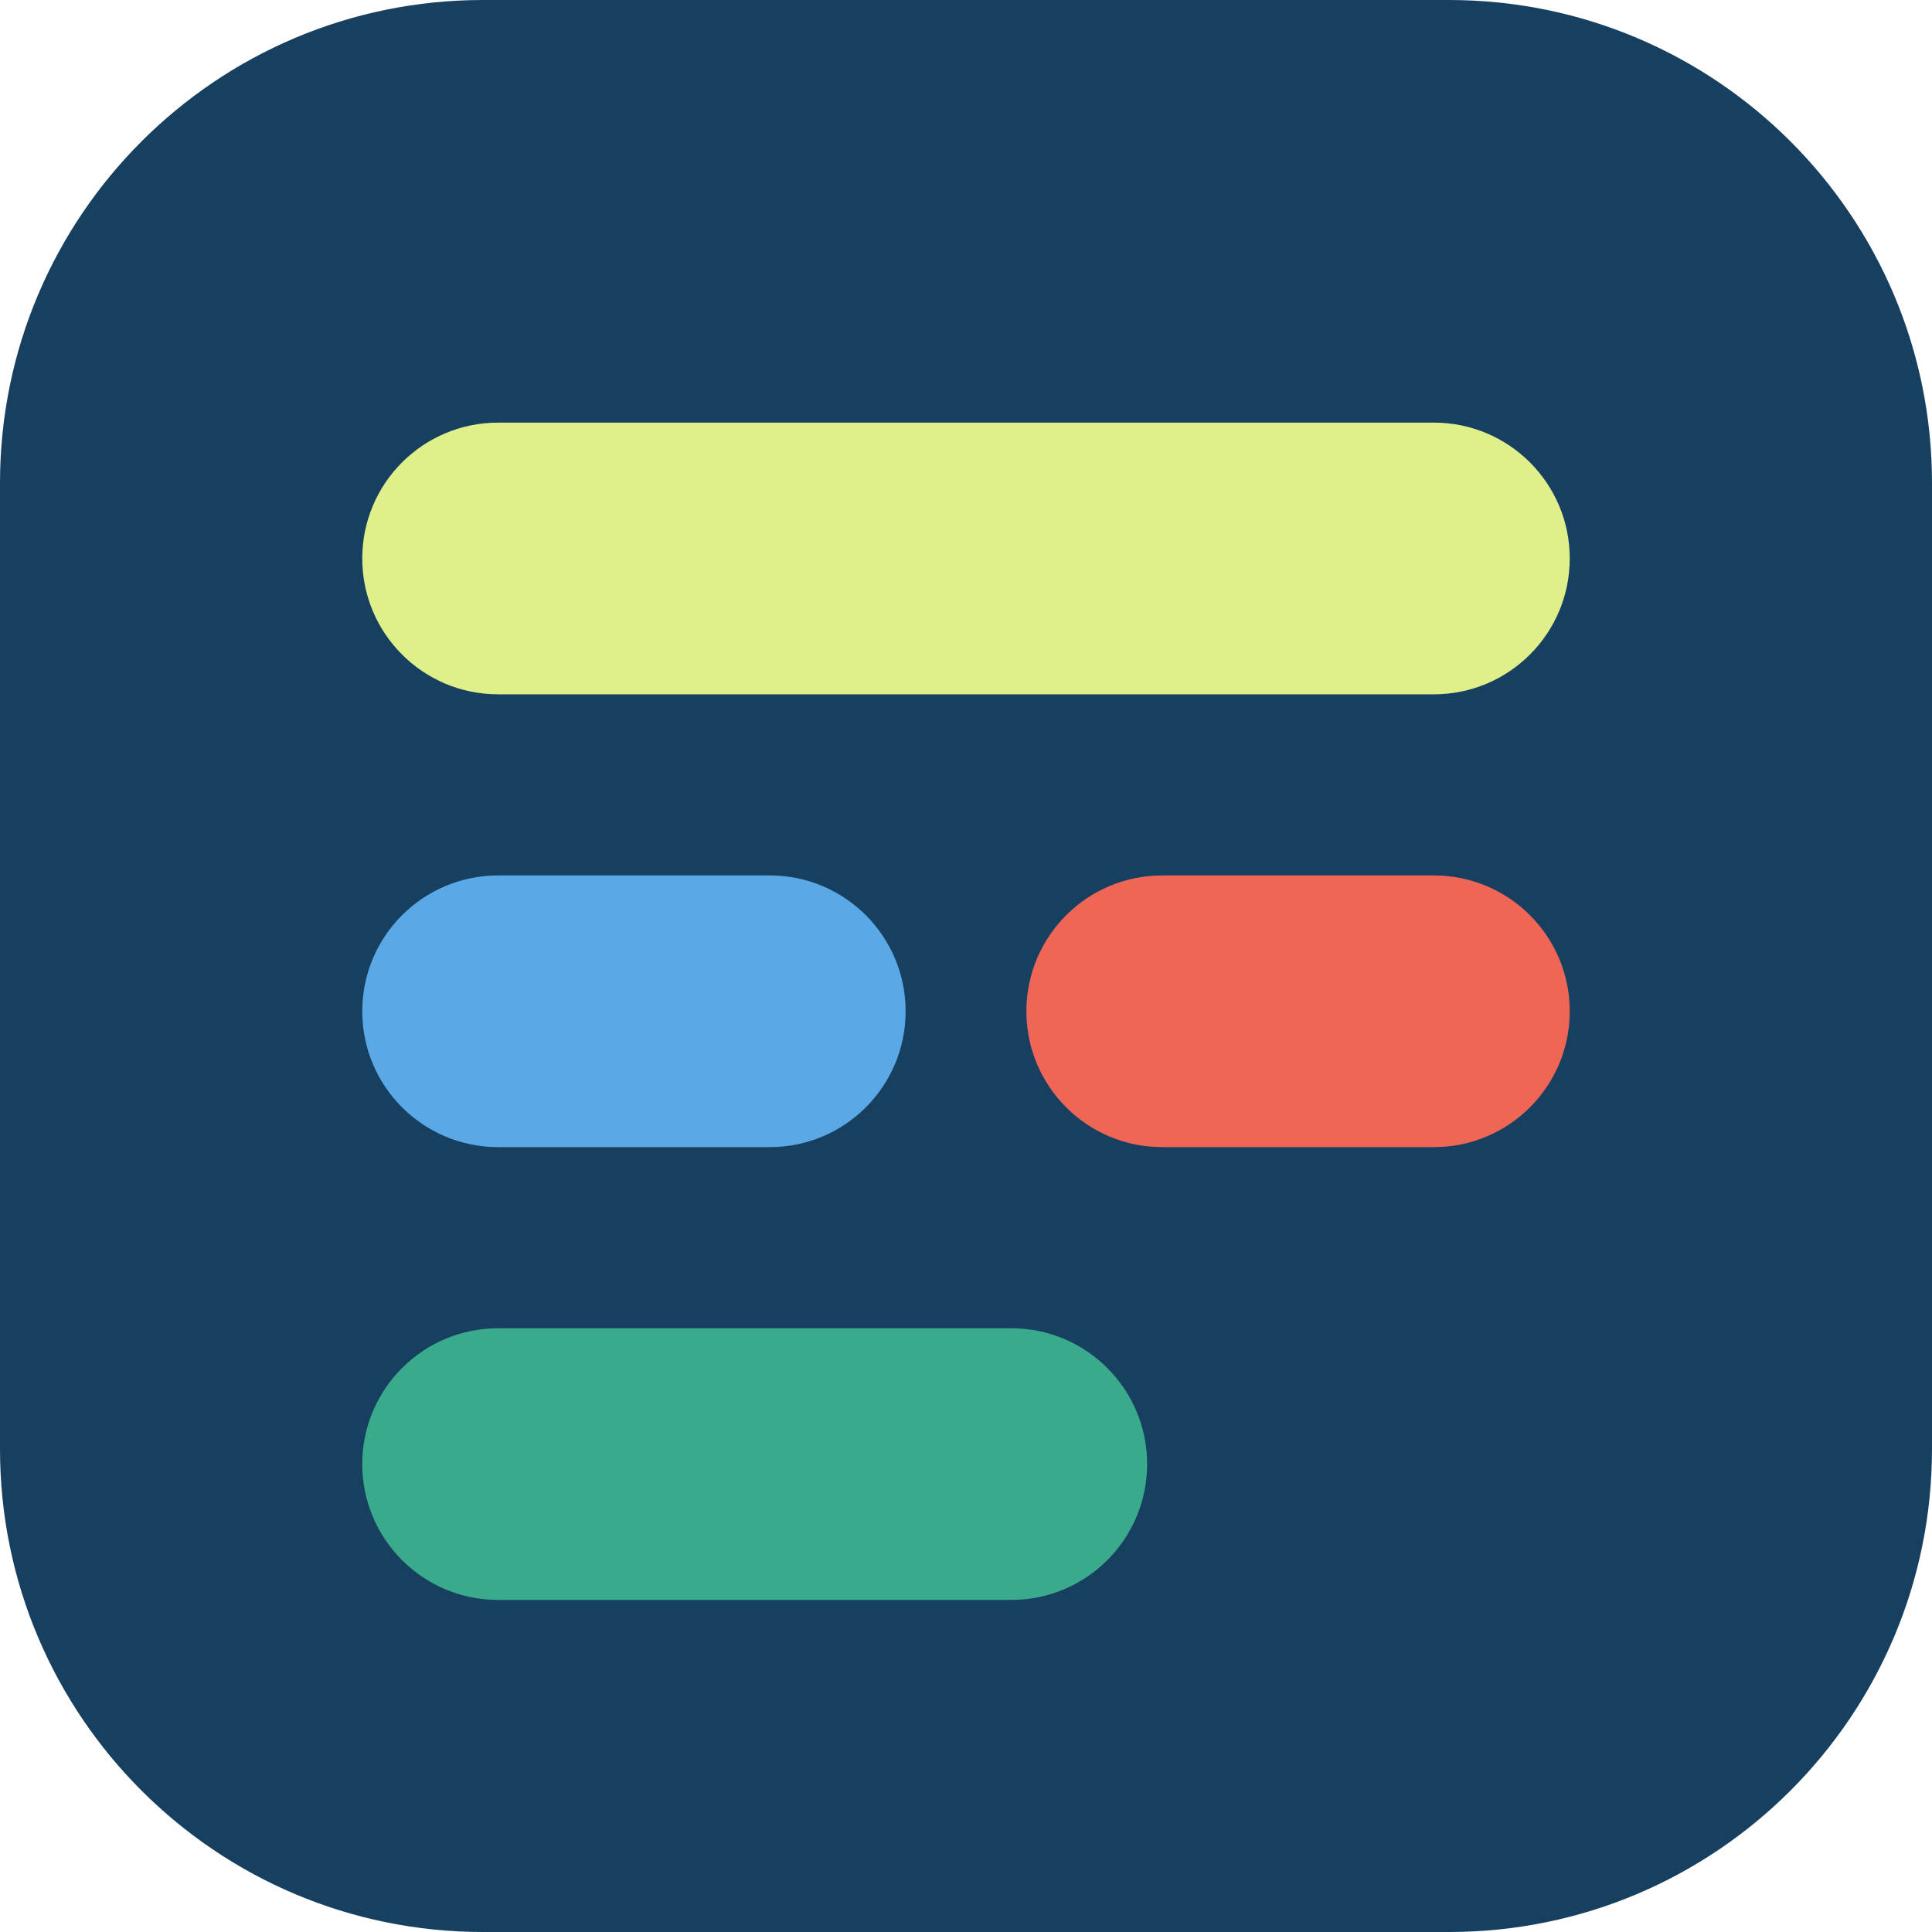
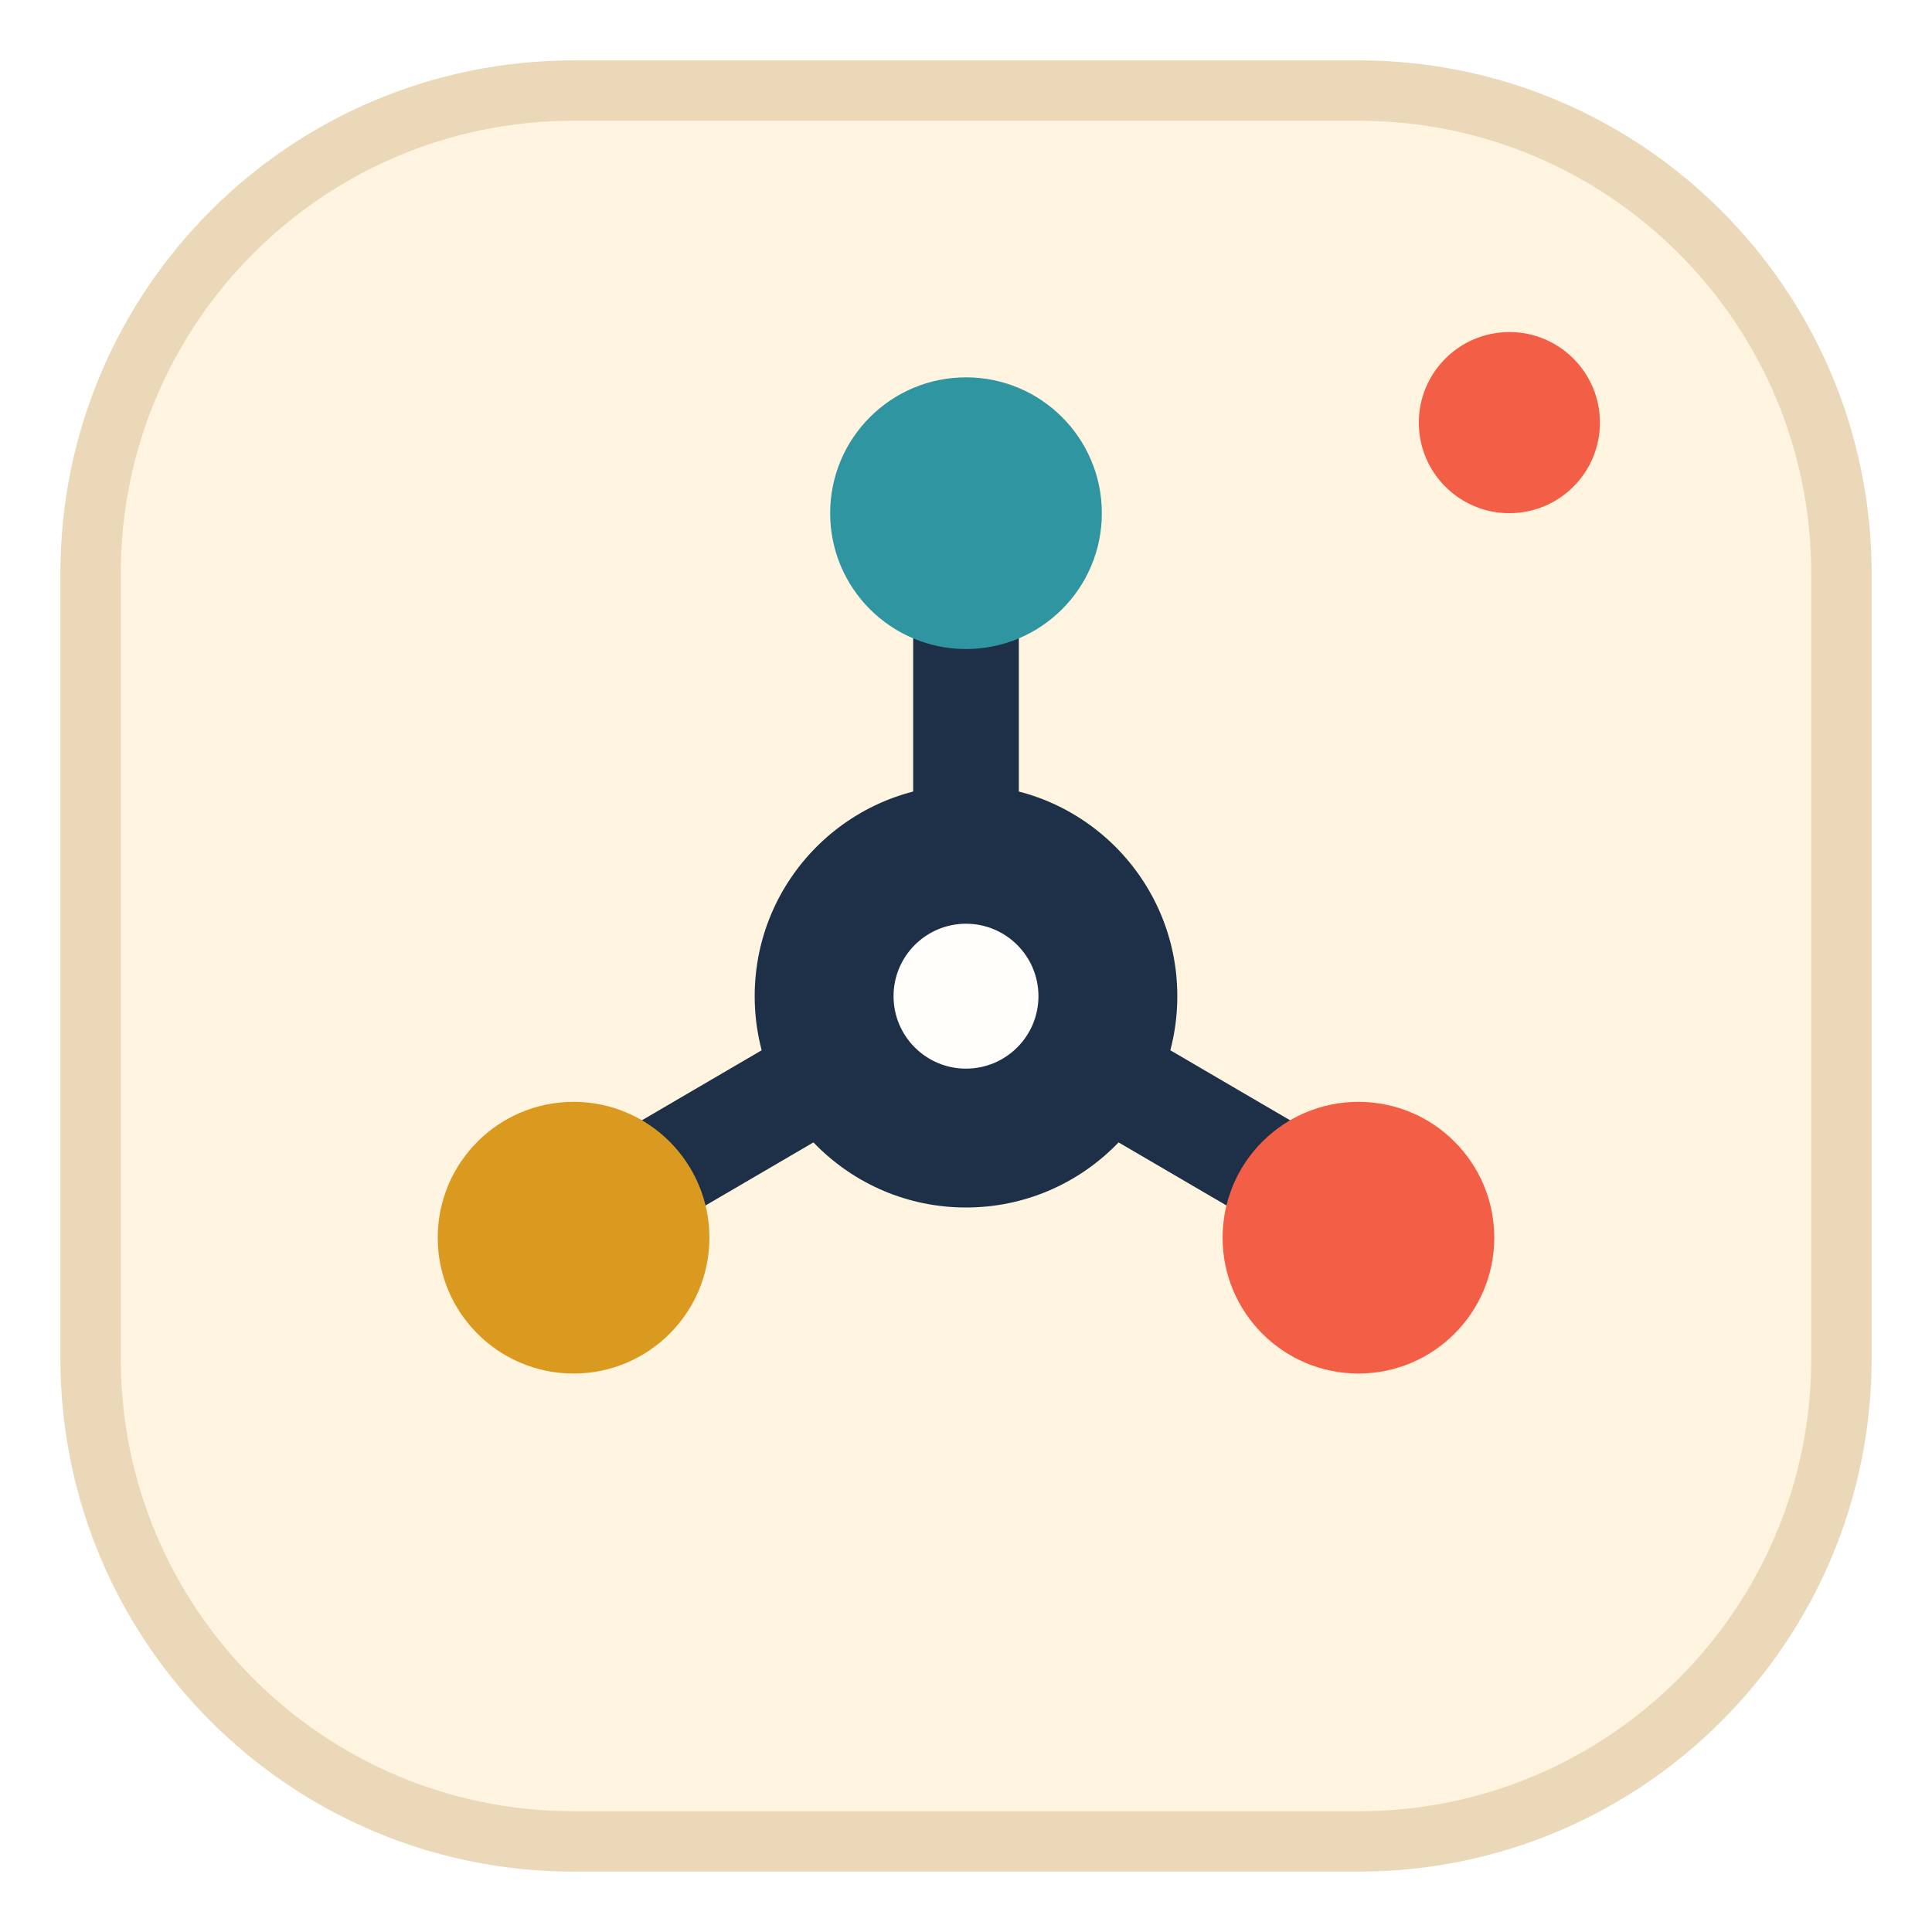
- <svg xmlns="http://www.w3.org/2000/svg" viewBox="0 0 64 64">
-   <rect width="64" height="64" rx="16" fill="#173f5f" />
-   <rect x="12" y="14" width="40" height="9" rx="4.5" fill="#dff08b" />
-   <rect x="12" y="29" width="18" height="9" rx="4.5" fill="#5aa9e6" />
-   <rect x="34" y="29" width="18" height="9" rx="4.5" fill="#ef6657" />
-   <rect x="12" y="44" width="26" height="9" rx="4.5" fill="#39aa8b" />
+ <svg xmlns="http://www.w3.org/2000/svg" viewBox="0 0 64 64" role="img" aria-labelledby="title">
+   <rect x="3" y="3" width="58" height="58" rx="16" fill="#fff4df" stroke="#ead8b8" stroke-width="2" />
+   <path d="M32 19v8M21.5 39 28 35.2M42.5 39 36 35.2" fill="none" stroke="#1d3047" stroke-width="3.5" stroke-linecap="round" />
+   <circle cx="32" cy="33" r="7" fill="#1d3047" />
+   <circle cx="32" cy="17" r="4.5" fill="#2f95a0" />
+   <circle cx="19" cy="41" r="4.5" fill="#d99a1f" />
+   <circle cx="45" cy="41" r="4.5" fill="#f35f46" />
+   <circle cx="32" cy="33" r="2.4" fill="#fffefb" />
+   <circle cx="50" cy="14" r="3" fill="#f35f46" />
</svg>
